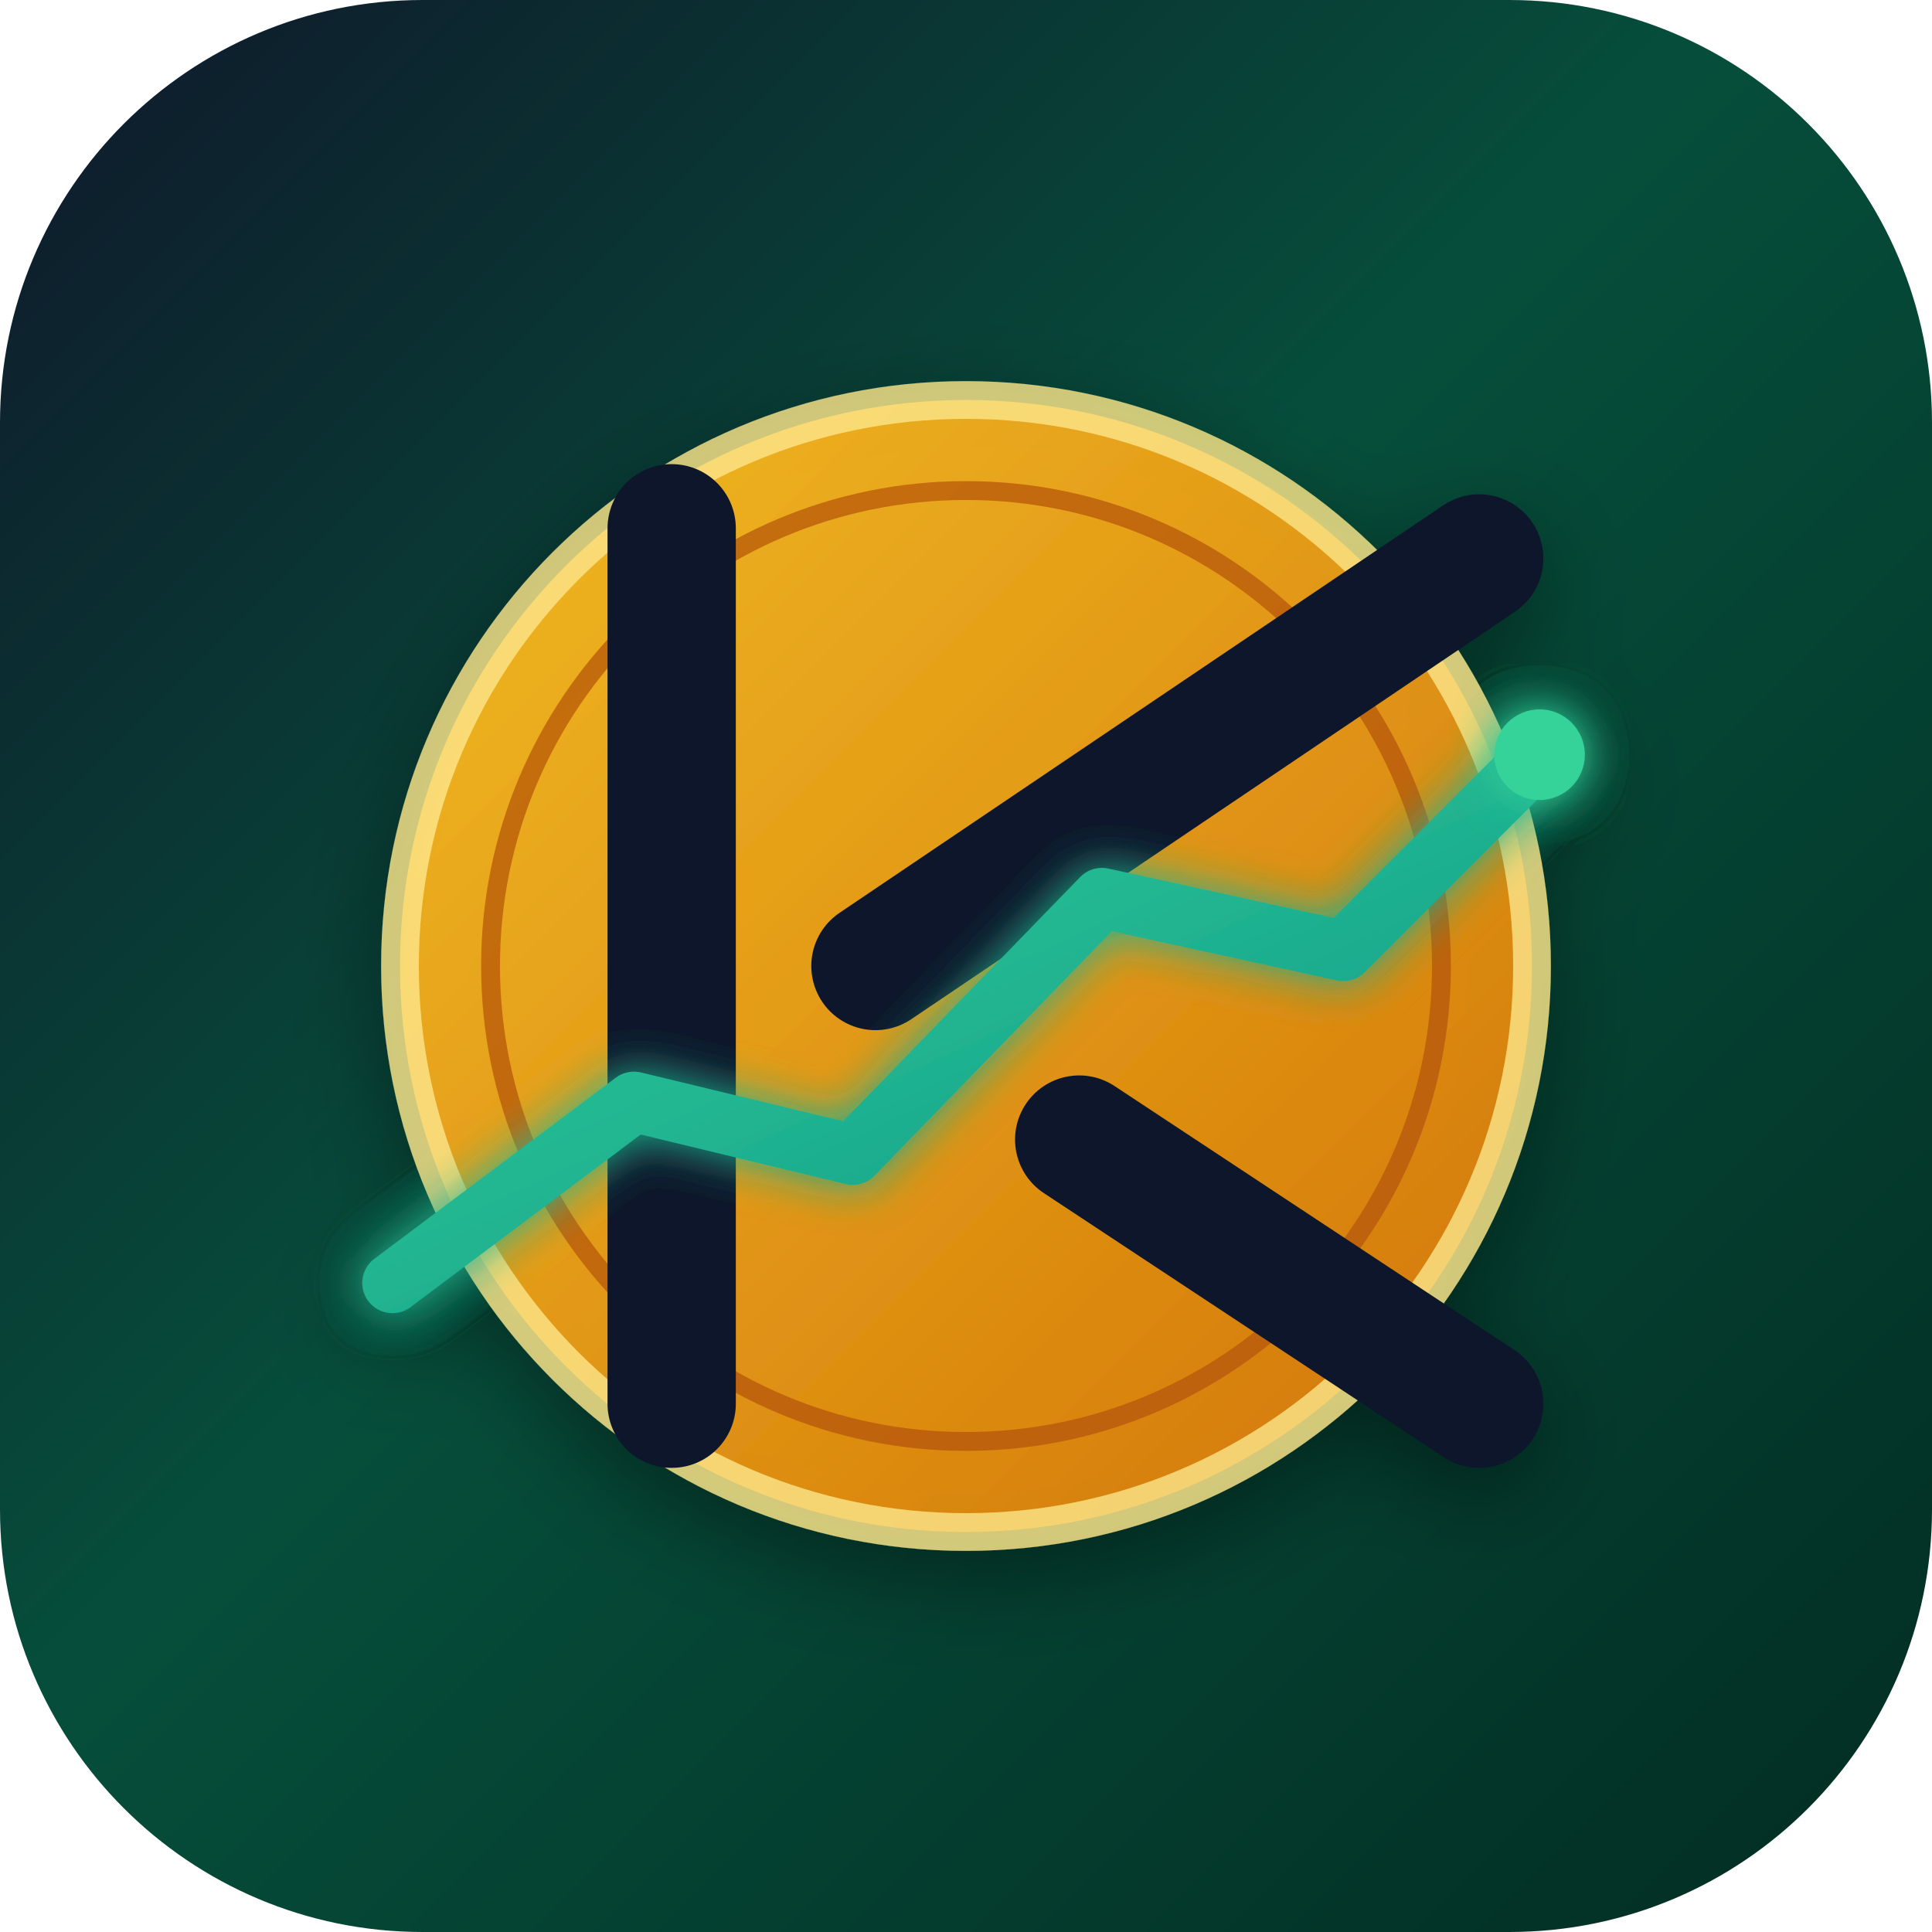
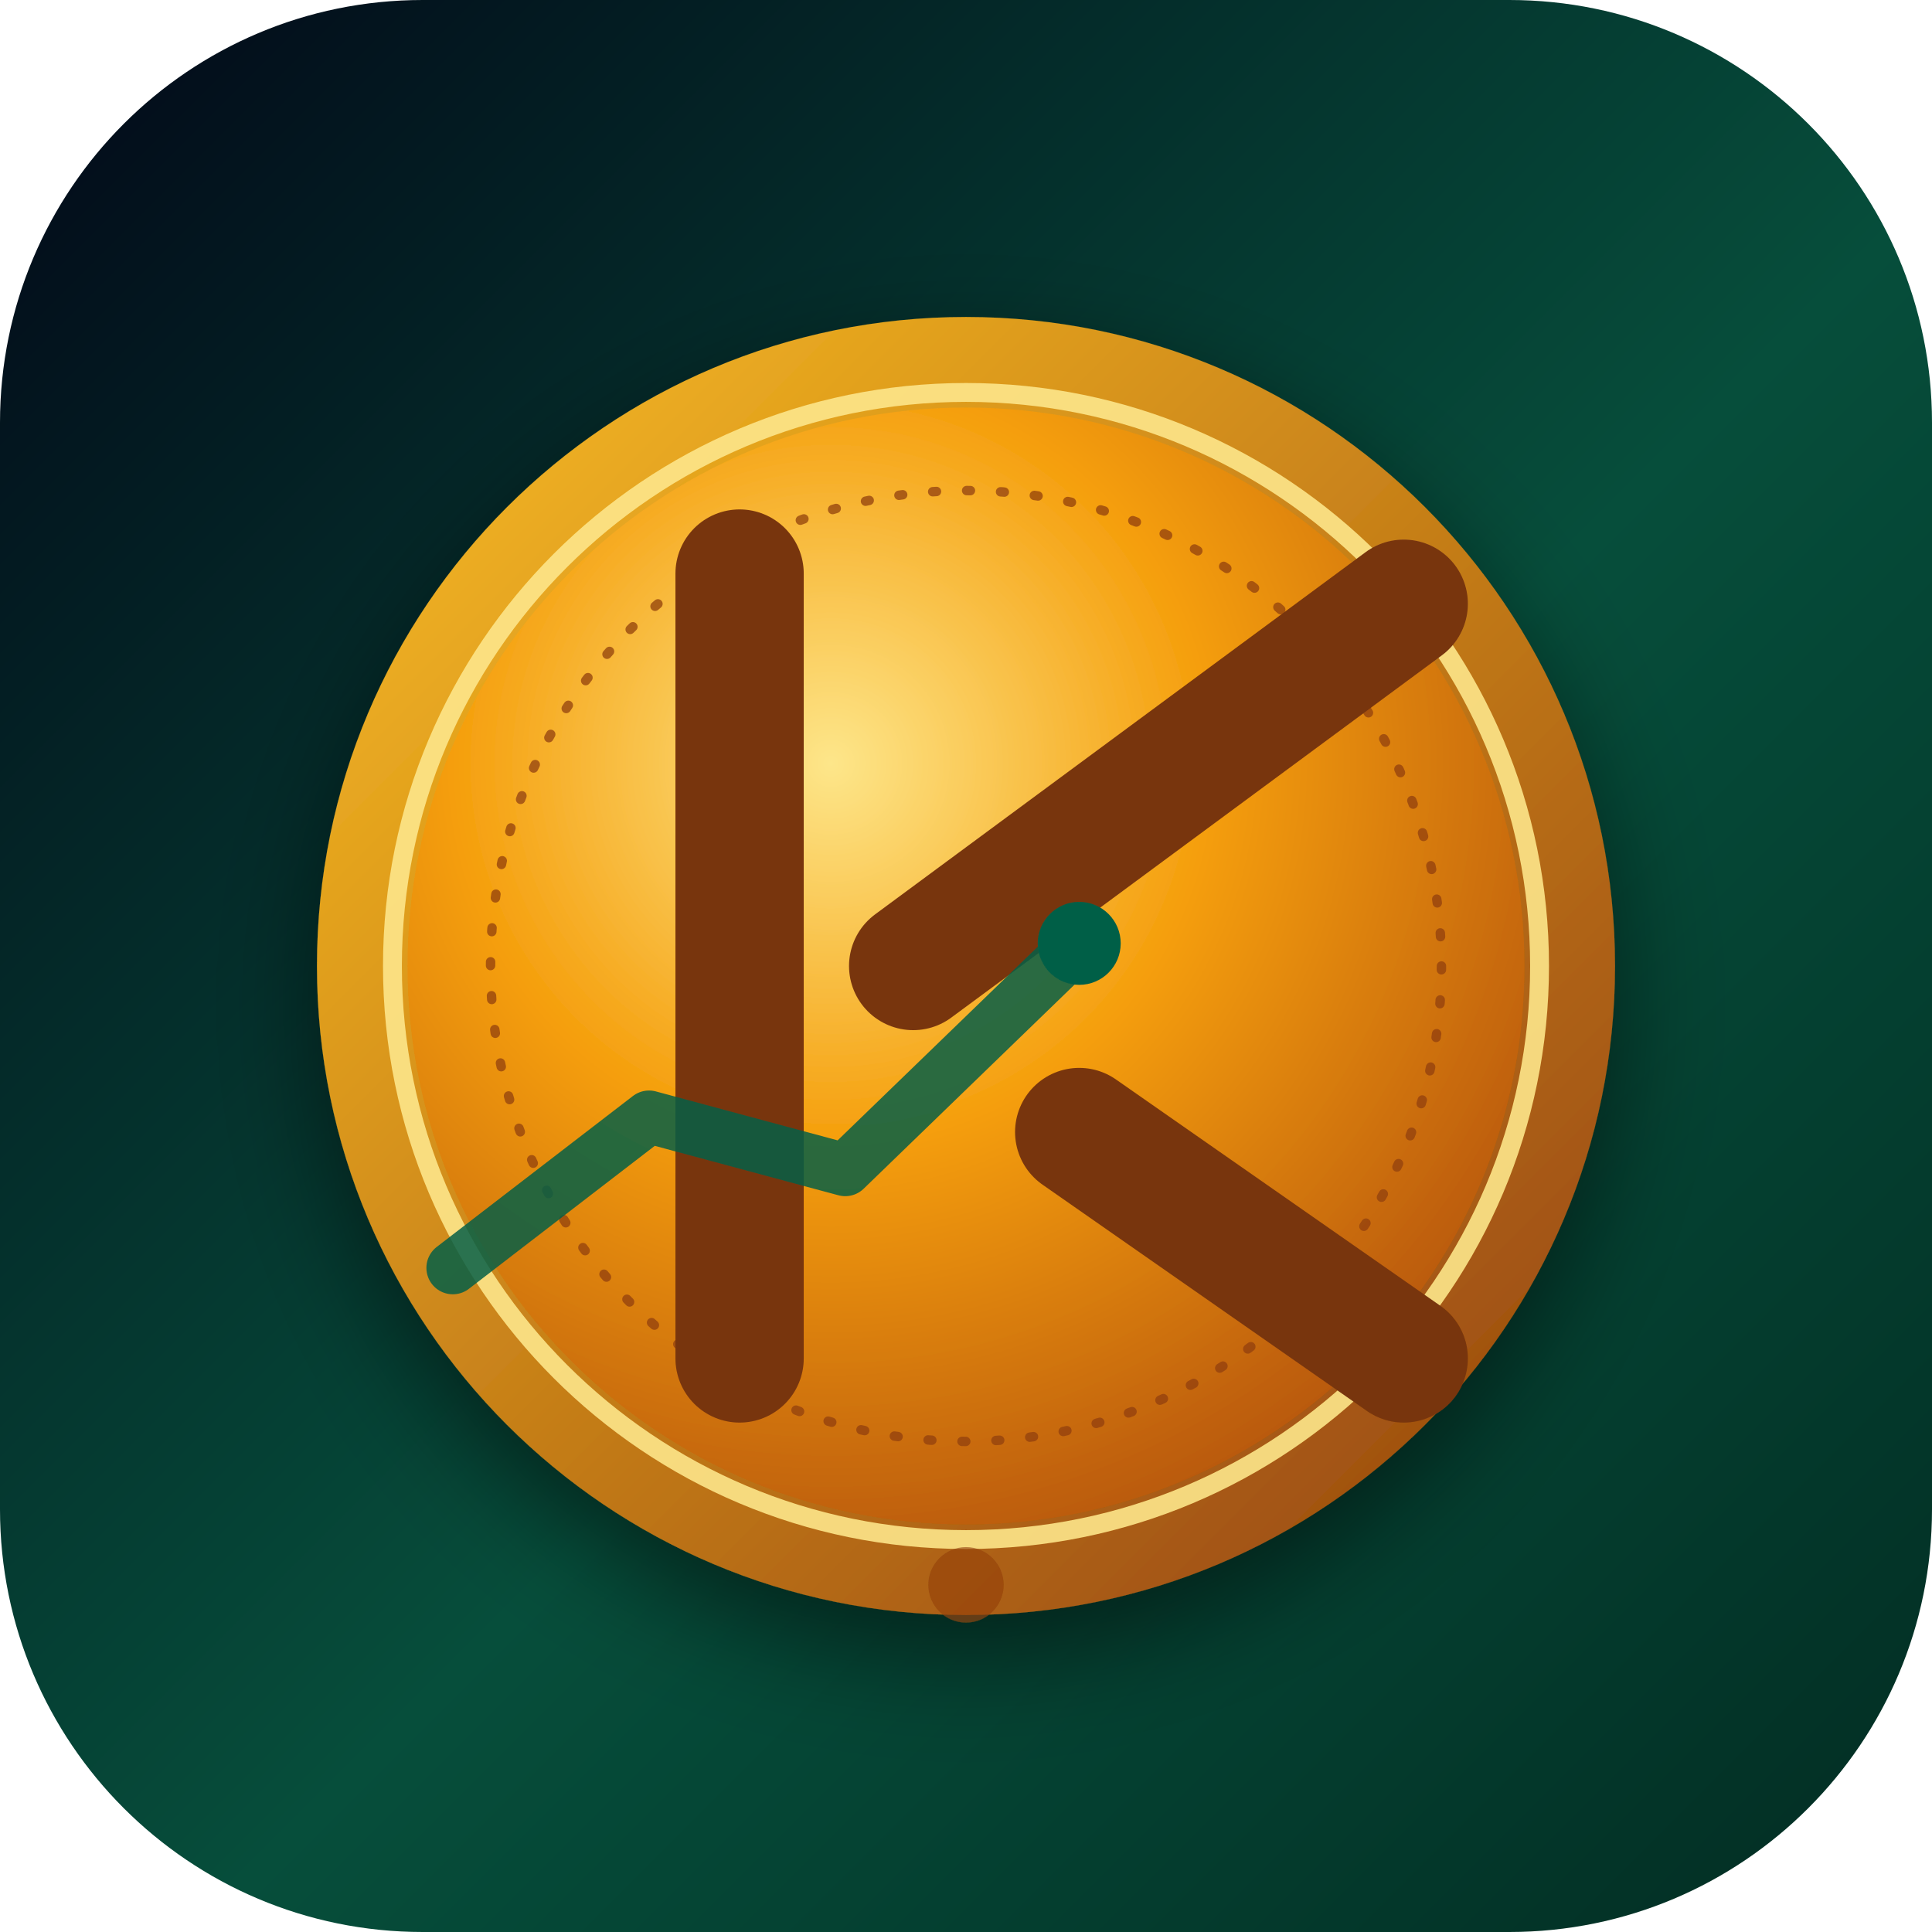
<svg xmlns="http://www.w3.org/2000/svg" viewBox="0 0 512 512" width="512" height="512">
  <defs>
    <linearGradient id="bg" x1="0%" y1="0%" x2="100%" y2="100%">
-       <stop offset="0%" stop-color="#0f172a" />
-       <stop offset="45%" stop-color="#064e3b" />
+       <stop offset="0%" stop-color="#020617" />
+       <stop offset="55%" stop-color="#064e3b" />
      <stop offset="100%" stop-color="#022c22" />
    </linearGradient>
-     <linearGradient id="accent" x1="0%" y1="0%" x2="100%" y2="100%">
-       <stop offset="0%" stop-color="#34d399" />
-       <stop offset="100%" stop-color="#0d9488" />
+     <radialGradient id="coinFace" cx="38%" cy="32%" r="75%">
+       <stop offset="0%" stop-color="#fde68a" />
+       <stop offset="45%" stop-color="#f59e0b" />
+       <stop offset="100%" stop-color="#b45309" />
+     </radialGradient>
+     <linearGradient id="ring" x1="0%" y1="0%" x2="100%" y2="100%">
+       <stop offset="0%" stop-color="#fbbf24" />
+       <stop offset="100%" stop-color="#92400e" />
    </linearGradient>
-     <linearGradient id="coin" x1="0%" y1="0%" x2="100%" y2="100%">
-       <stop offset="0%" stop-color="#fbbf24" />
-       <stop offset="100%" stop-color="#d97706" />
-     </linearGradient>
-     <filter id="shadow" x="-20%" y="-20%" width="140%" height="140%">
-       <feDropShadow dx="0" dy="8" stdDeviation="12" flood-color="#000" flood-opacity="0.4" />
+     <filter id="shadow" x="-30%" y="-30%" width="160%" height="160%">
+       <feDropShadow dx="0" dy="10" stdDeviation="14" flood-color="#000" flood-opacity="0.5" />
    </filter>
-     <filter id="glow" x="-50%" y="-50%" width="200%" height="200%">
-       <feGaussianBlur stdDeviation="6" result="blur" />
-       <feMerge>
-         <feMergeNode in="blur" />
-         <feMergeNode in="SourceGraphic" />
-       </feMerge>
+     <filter id="innerShadow">
+       <feOffset dx="0" dy="3" in="SourceAlpha" />
+       <feGaussianBlur stdDeviation="4" result="blur" />
+       <feFlood flood-color="#000" flood-opacity="0.45" />
+       <feComposite operator="in" in2="blur" />
+       <feComposite operator="over" in2="SourceGraphic" />
    </filter>
  </defs>
  <rect width="512" height="512" rx="112" fill="url(#bg)" />
  <g filter="url(#shadow)">
-     <circle cx="256" cy="256" r="150" fill="url(#coin)" opacity="0.95" />
-     <circle cx="256" cy="256" r="150" fill="none" stroke="#fde68a" stroke-width="10" opacity="0.8" />
-     <circle cx="256" cy="256" r="126" fill="none" stroke="#b45309" stroke-width="5" opacity="0.7" />
-     <path d="M 178 140 L 178 372" fill="none" stroke="#0f172a" stroke-width="34" stroke-linecap="round" />
-     <path d="M 232 256 L 392 148" fill="none" stroke="#0f172a" stroke-width="34" stroke-linecap="round" />
-     <path d="M 286 302 L 392 372" fill="none" stroke="#0f172a" stroke-width="34" stroke-linecap="round" />
-     <path d="M 104 340 L 168 292 L 226 306 L 292 238 L 356 252 L 408 200" fill="none" stroke="url(#accent)" stroke-width="16" stroke-linecap="round" stroke-linejoin="round" filter="url(#glow)" />
-     <circle cx="408" cy="200" r="12" fill="#34d399" filter="url(#glow)" />
+     <circle cx="256" cy="256" r="172" fill="url(#ring)" />
+     <circle cx="256" cy="256" r="152" fill="none" stroke="#fde68a" stroke-width="5" opacity="0.9" />
+     <circle cx="256" cy="256" r="148" fill="url(#coinFace)" />
+     <circle cx="256" cy="256" r="126" fill="none" stroke="#92400e" stroke-width="2.5" stroke-dasharray="1 8" stroke-linecap="round" opacity="0.75" />
+     <path d="M 196 152 L 196 360" fill="none" stroke="#78350f" stroke-width="34" stroke-linecap="round" />
+     <path d="M 242 256 L 372 160" fill="none" stroke="#78350f" stroke-width="34" stroke-linecap="round" />
+     <path d="M 286 300 L 372 360" fill="none" stroke="#78350f" stroke-width="34" stroke-linecap="round" />
+     <circle cx="256" cy="420" r="10" fill="#92400e" opacity="0.6" />
+     <path d="M 120 336 L 172 296 L 224 310 L 286 250" fill="none" stroke="#065f46" stroke-width="14" stroke-linecap="round" stroke-linejoin="round" opacity="0.85" />
+     <circle cx="286" cy="250" r="11" fill="#065f46" />
  </g>
</svg>
